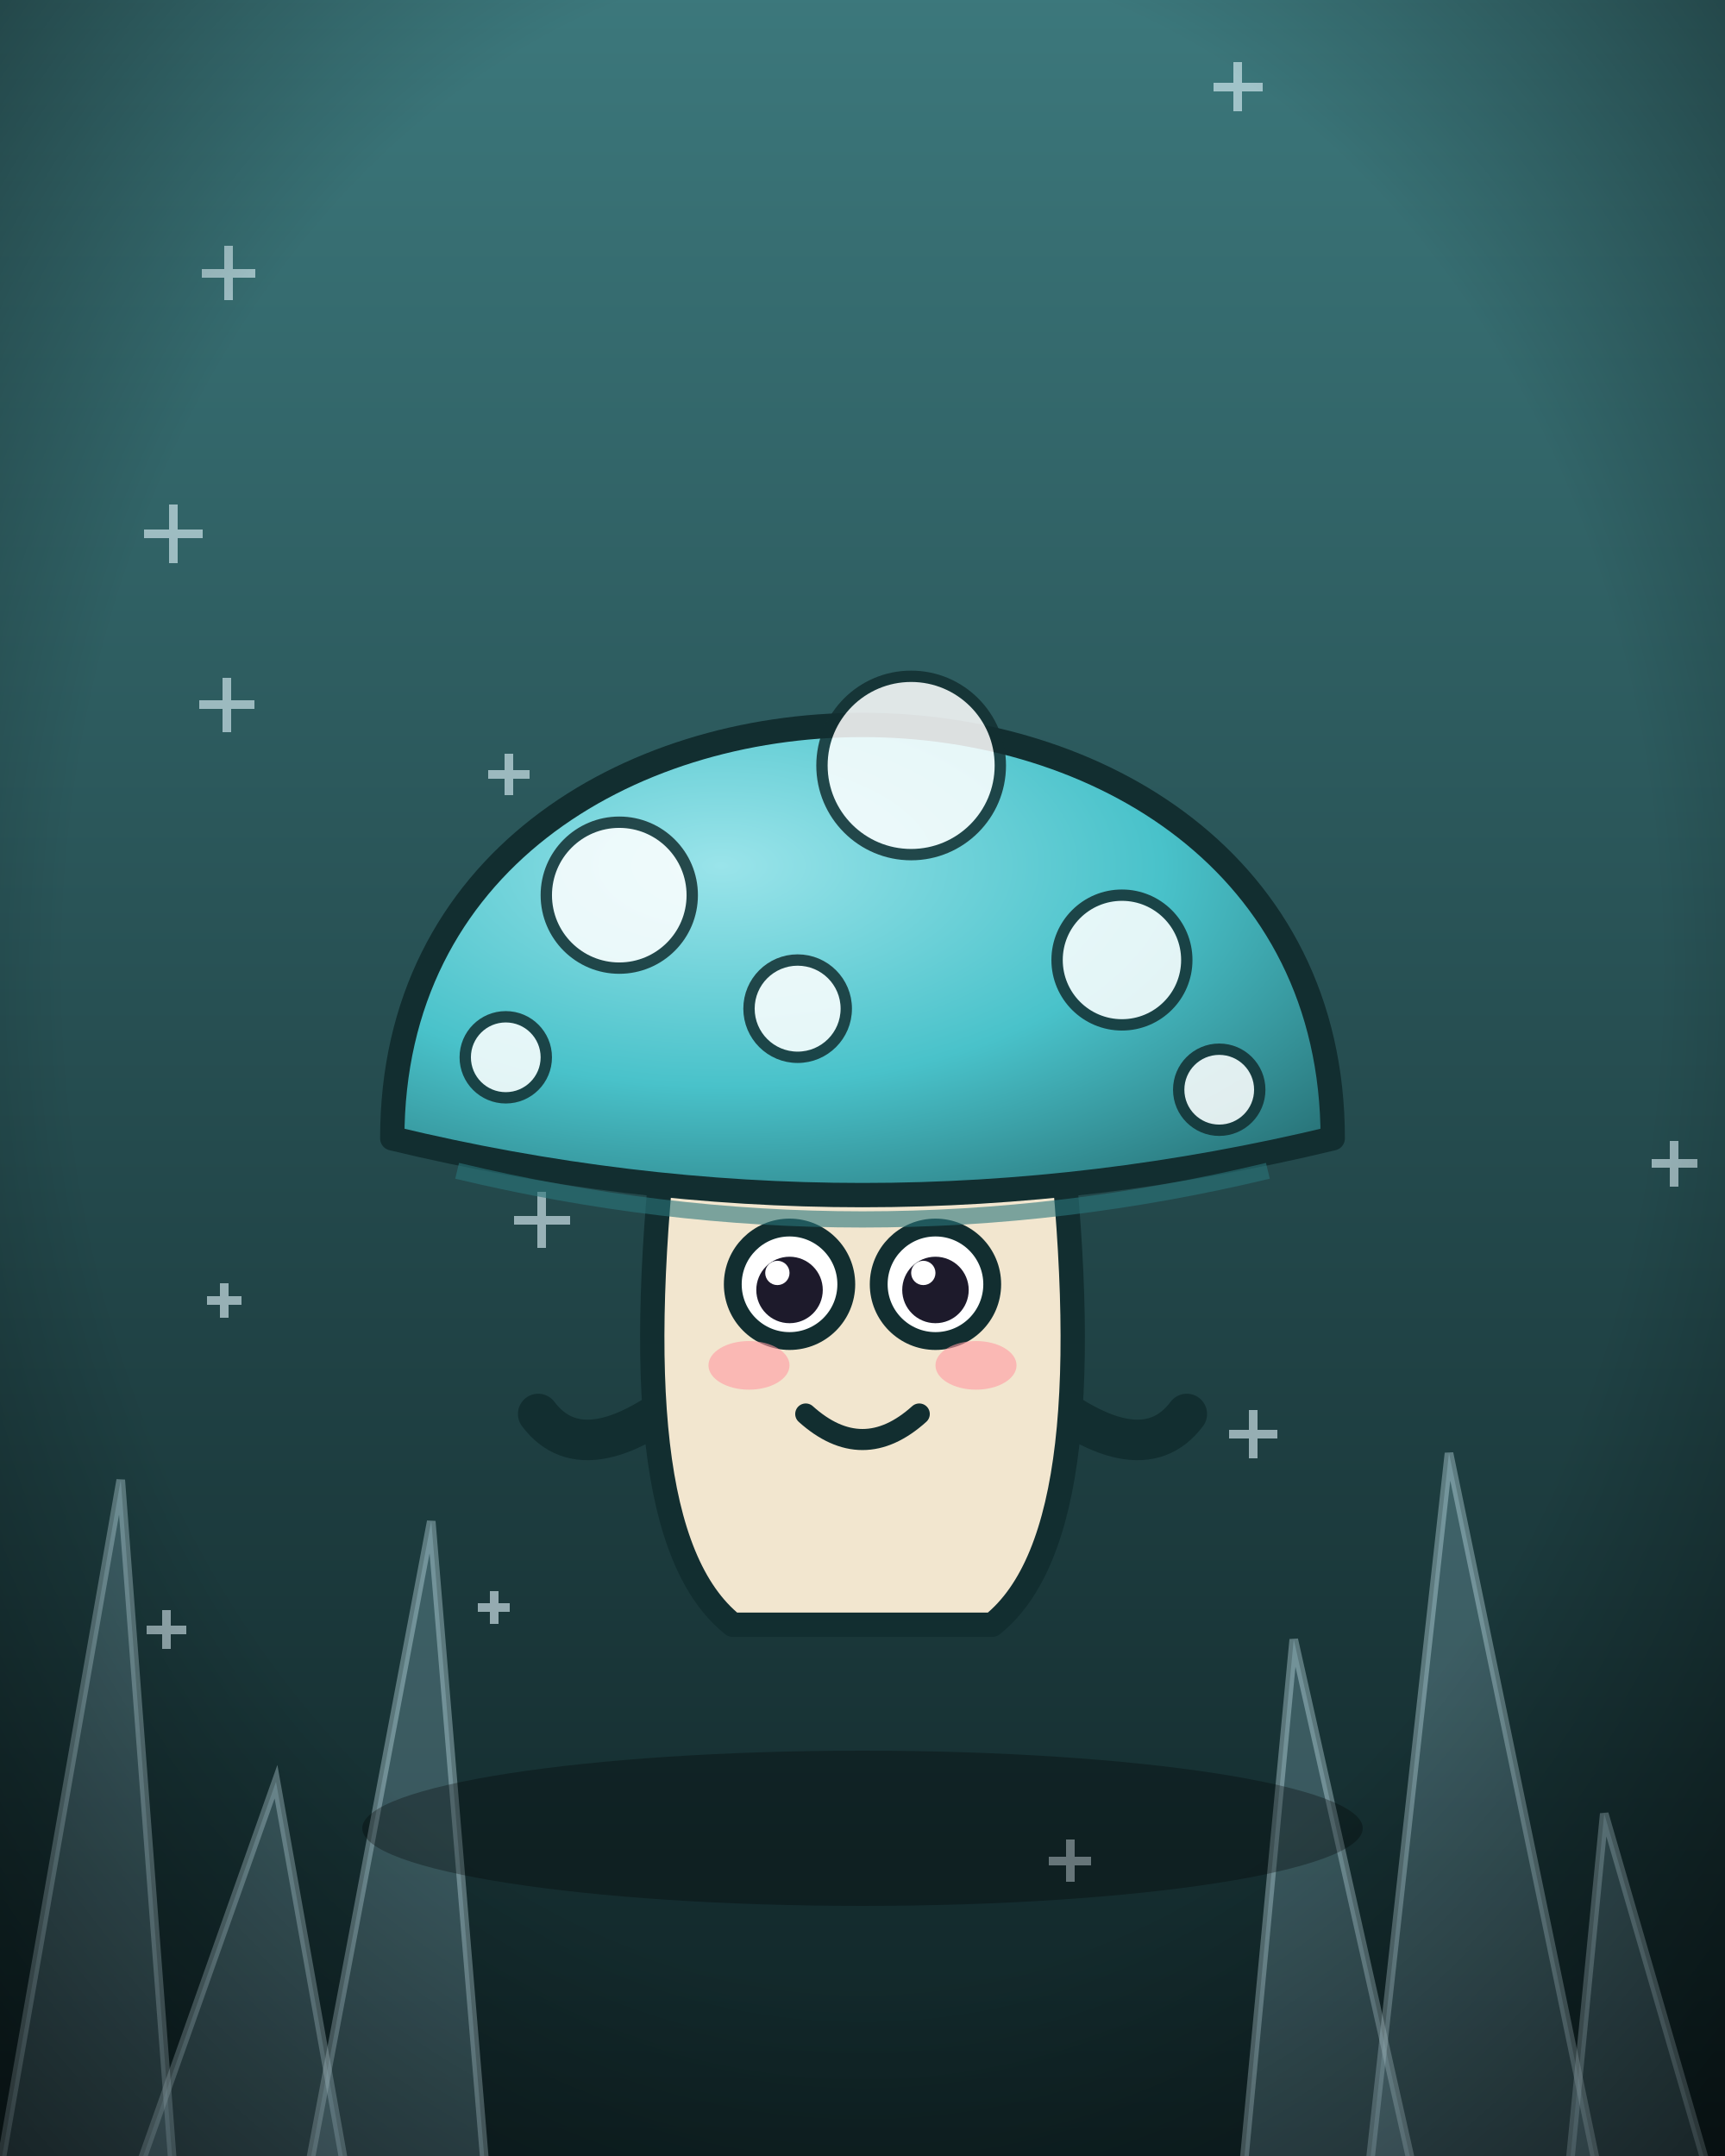
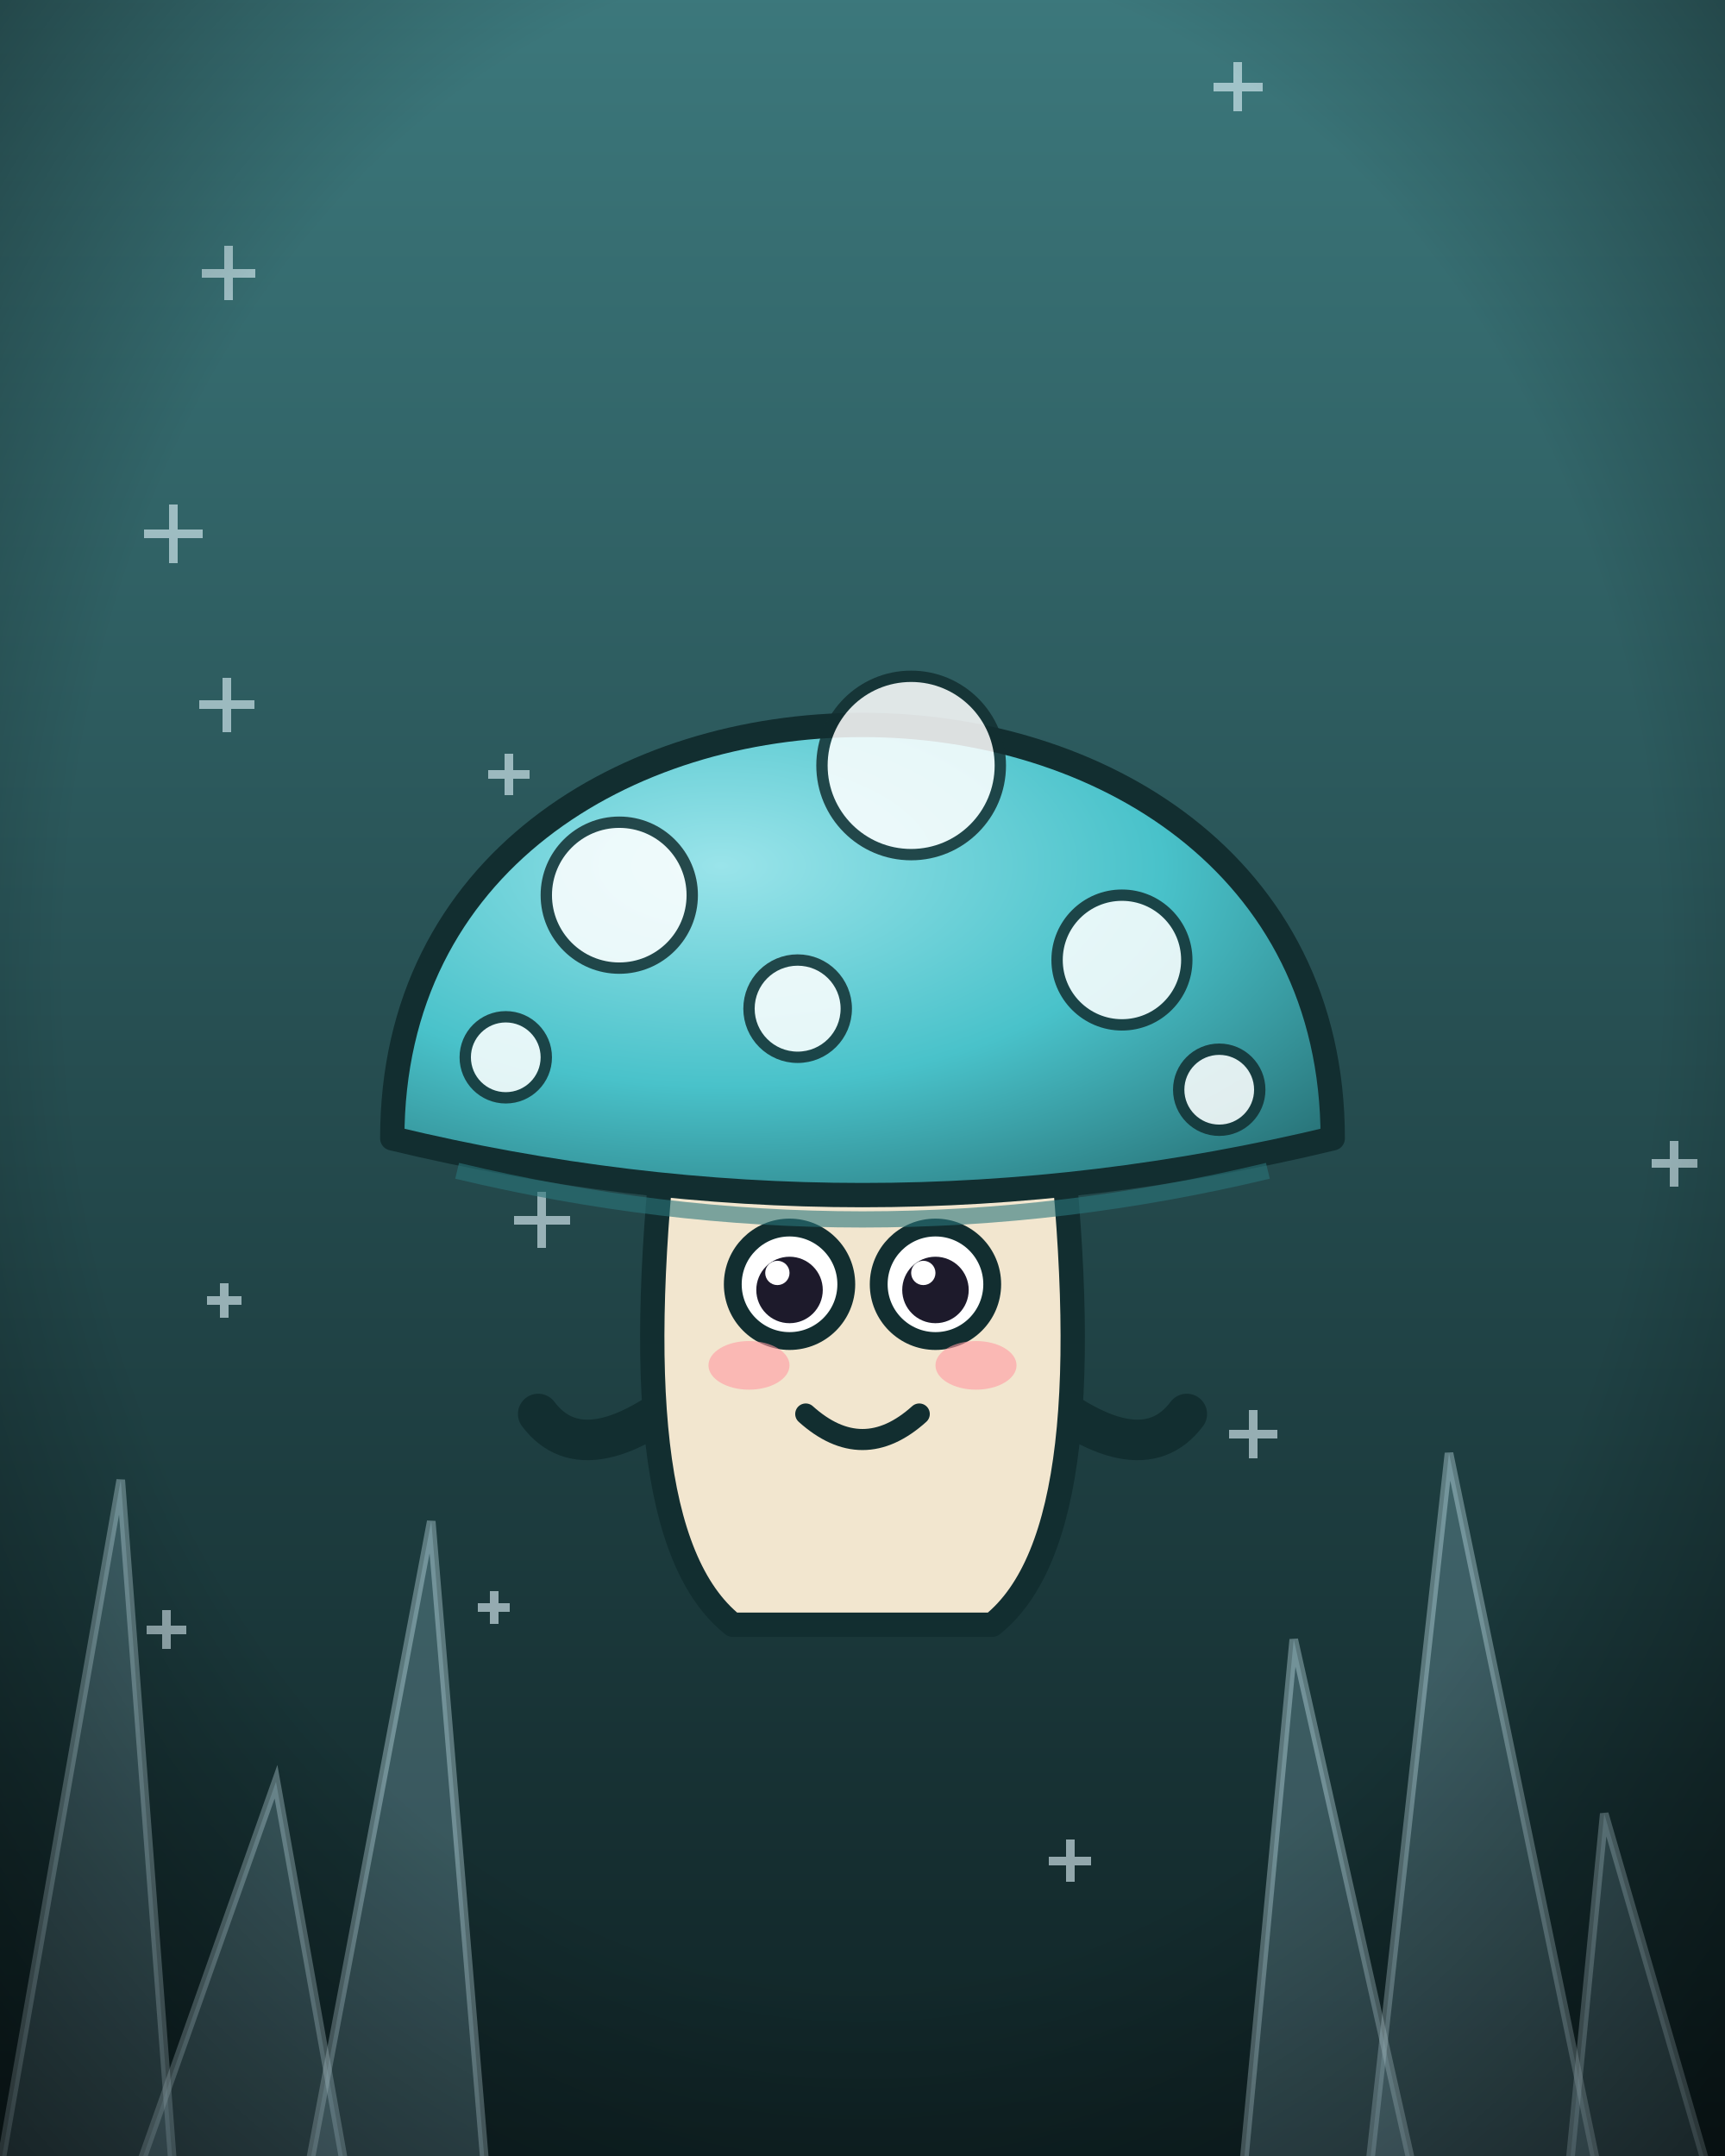
<svg xmlns="http://www.w3.org/2000/svg" viewBox="0 0 200 250" width="200" height="250">
  <defs>
    <linearGradient id="bg" x1="0" y1="0" x2="0" y2="1">
      <stop offset="0" stop-color="hsla(184,35%,36%,1)" />
      <stop offset="1" stop-color="hsla(184,40%,10%,1)" />
    </linearGradient>
    <radialGradient id="gm" cx=".35" cy=".3" r=".85">
      <stop offset="0" stop-color="hsla(184,65%,76%,1)" />
      <stop offset=".55" stop-color="hsla(184,55%,54%,1)" />
      <stop offset="1" stop-color="hsla(184,50%,32%,1)" />
    </radialGradient>
    <radialGradient id="ga" cx=".35" cy=".3" r=".85">
      <stop offset="0" stop-color="hsla(34,80%,76%,1)" />
      <stop offset=".6" stop-color="hsla(34,72%,58%,1)" />
      <stop offset="1" stop-color="hsla(34,60%,32%,1)" />
    </radialGradient>
    <linearGradient id="met" x1="0" y1="0" x2="0" y2="1">
      <stop offset="0" stop-color="#e3e8ef" />
      <stop offset=".5" stop-color="#9aa3b3" />
      <stop offset="1" stop-color="#5a6272" />
    </linearGradient>
    <radialGradient id="glow">
      <stop offset="0" stop-color="#fff" stop-opacity=".95" />
      <stop offset=".35" stop-color="hsla(184,95%,70%,1)" stop-opacity=".55" />
      <stop offset="1" stop-color="hsla(184,95%,70%,1)" stop-opacity="0" />
    </radialGradient>
    <radialGradient id="vig" cx=".5" cy=".45" r=".75">
      <stop offset=".62" stop-color="#000" stop-opacity="0" />
      <stop offset="1" stop-color="#000" stop-opacity=".55" />
    </radialGradient>
  </defs>
  <rect width="200" height="250" fill="url(#bg)" />
  <polygon points="-0.1,252 14,171.6 20.1,252" fill="hsla(195,90%,85%,.22)" stroke="hsla(195,90%,92%,.35)" stroke-width="1" />
  <polygon points="15.9,252 32,206.6 40.1,252" fill="hsla(195,90%,85%,.22)" stroke="hsla(195,90%,92%,.35)" stroke-width="1" />
  <polygon points="35.7,252 50,176.4 56.3,252" fill="hsla(195,90%,85%,.22)" stroke="hsla(195,90%,92%,.35)" stroke-width="1" />
  <polygon points="181.9,252 186,210.3 198.1,252" fill="hsla(195,90%,85%,.22)" stroke="hsla(195,90%,92%,.35)" stroke-width="1" />
  <polygon points="158.7,252 168,168.5 185.3,252" fill="hsla(195,90%,85%,.22)" stroke="hsla(195,90%,92%,.35)" stroke-width="1" />
  <polygon points="144.1,252 150,190.1 163.9,252" fill="hsla(195,90%,85%,.22)" stroke="hsla(195,90%,92%,.35)" stroke-width="1" />
  <path d="M142.5,166.3 L148.1,166.3 M145.3,163.5 L145.3,169.1" stroke="hsla(195,100%,95%,.6)" stroke-width="1" />
  <path d="M16.7,61.9 L23.5,61.9 M20.1,58.5 L20.1,65.3" stroke="hsla(195,100%,95%,.6)" stroke-width="1" />
  <path d="M23.1,81.7 L29.5,81.7 M26.3,78.6 L26.3,84.9" stroke="hsla(195,100%,95%,.6)" stroke-width="1" />
  <path d="M140.7,10.1 L146.4,10.1 M143.5,7.2 L143.5,12.9" stroke="hsla(195,100%,95%,.6)" stroke-width="1" />
  <path d="M55.4,186.4 L59.1,186.4 M57.3,184.5 L57.3,188.3" stroke="hsla(195,100%,95%,.6)" stroke-width="1" />
  <path d="M121.6,215.8 L126.5,215.8 M124.1,213.3 L124.1,218.2" stroke="hsla(195,100%,95%,.6)" stroke-width="1" />
  <path d="M59.6,141.5 L66.1,141.5 M62.8,138.2 L62.8,144.7" stroke="hsla(195,100%,95%,.6)" stroke-width="1" />
  <path d="M56.6,89.8 L61.4,89.8 M59,87.4 L59,92.2" stroke="hsla(195,100%,95%,.6)" stroke-width="1" />
  <path d="M23.4,31.7 L29.6,31.7 M26.5,28.5 L26.5,34.8" stroke="hsla(195,100%,95%,.6)" stroke-width="1" />
  <path d="M84.9,120.9 L90.3,120.9 M87.6,118.2 L87.6,123.7" stroke="hsla(195,100%,95%,.6)" stroke-width="1" />
  <path d="M191.5,134.9 L196.8,134.9 M194.1,132.3 L194.1,137.6" stroke="hsla(195,100%,95%,.6)" stroke-width="1" />
  <path d="M17,189 L21.6,189 M19.3,186.7 L19.3,191.2" stroke="hsla(195,100%,95%,.6)" stroke-width="1" />
  <path d="M99.3,184.5 L105.4,184.5 M102.4,181.5 L102.4,187.6" stroke="hsla(195,100%,95%,.6)" stroke-width="1" />
  <path d="M24,150.8 L28,150.8 M26,148.8 L26,152.8" stroke="hsla(195,100%,95%,.6)" stroke-width="1" />
-   <ellipse cx="100" cy="212" rx="58" ry="9" fill="#000" opacity=".3" />
  <g transform="translate(100 132) scale(0.94)">
    <path d="M-20,30 Q-34,42 -40,34 M20,30 Q34,42 40,34" fill="none" stroke="hsla(184,45%,13%,1)" stroke-width="5" stroke-linejoin="round" stroke-linecap="round" />
    <path d="M-24,-4 C-28,30 -26,52 -16,60 L16,60 C26,52 28,30 24,-4 Z" fill="#f2e6cf" stroke="hsla(184,45%,13%,1)" stroke-width="3" stroke-linejoin="round" stroke-linecap="round" />
    <circle cx="-9" cy="18" r="7" fill="#fff" stroke="hsla(184,45%,13%,1)" stroke-width="2.2" stroke-linejoin="round" stroke-linecap="round" />
    <circle cx="-9" cy="18.7" r="4.1" fill="#1d1a2b" />
    <circle cx="-10.5" cy="16.6" r="1.5" fill="#fff" />
    <circle cx="9" cy="18" r="7" fill="#fff" stroke="hsla(184,45%,13%,1)" stroke-width="2.2" stroke-linejoin="round" stroke-linecap="round" />
    <circle cx="9" cy="18.7" r="4.1" fill="#1d1a2b" />
    <circle cx="7.5" cy="16.6" r="1.5" fill="#fff" />
    <path d="M-7,34 Q0,40.3 7,34" fill="none" stroke="hsla(184,45%,13%,1)" stroke-width="2.6" stroke-linejoin="round" stroke-linecap="round" />
    <ellipse cx="-14" cy="28" rx="5" ry="3" fill="#ff9aa2" opacity=".6" />
    <ellipse cx="14" cy="28" rx="5" ry="3" fill="#ff9aa2" opacity=".6" />
    <path d="M-58,0 C-58,-68 58,-68 58,0 Q0,14 -58,0 Z" fill="url(#gm)" stroke="hsla(184,45%,13%,1)" stroke-width="3" stroke-linejoin="round" stroke-linecap="round" />
    <path d="M-50,4 Q0,16 50,4" fill="none" stroke="hsla(184,50%,32%,1)" stroke-width="2" opacity=".6" />
    <circle cx="-30" cy="-30" r="9" fill="#fff" opacity=".85" stroke="hsla(184,45%,13%,1)" stroke-width="1.4" stroke-linejoin="round" stroke-linecap="round" />
    <circle cx="6" cy="-46" r="11" fill="#fff" opacity=".85" stroke="hsla(184,45%,13%,1)" stroke-width="1.4" stroke-linejoin="round" stroke-linecap="round" />
    <circle cx="32" cy="-22" r="8" fill="#fff" opacity=".85" stroke="hsla(184,45%,13%,1)" stroke-width="1.4" stroke-linejoin="round" stroke-linecap="round" />
    <circle cx="-8" cy="-16" r="6" fill="#fff" opacity=".85" stroke="hsla(184,45%,13%,1)" stroke-width="1.4" stroke-linejoin="round" stroke-linecap="round" />
    <circle cx="-44" cy="-10" r="5" fill="#fff" opacity=".85" stroke="hsla(184,45%,13%,1)" stroke-width="1.4" stroke-linejoin="round" stroke-linecap="round" />
    <circle cx="44" cy="-6" r="5" fill="#fff" opacity=".85" stroke="hsla(184,45%,13%,1)" stroke-width="1.4" stroke-linejoin="round" stroke-linecap="round" />
  </g>
  <rect width="200" height="250" fill="url(#vig)" />
</svg>
